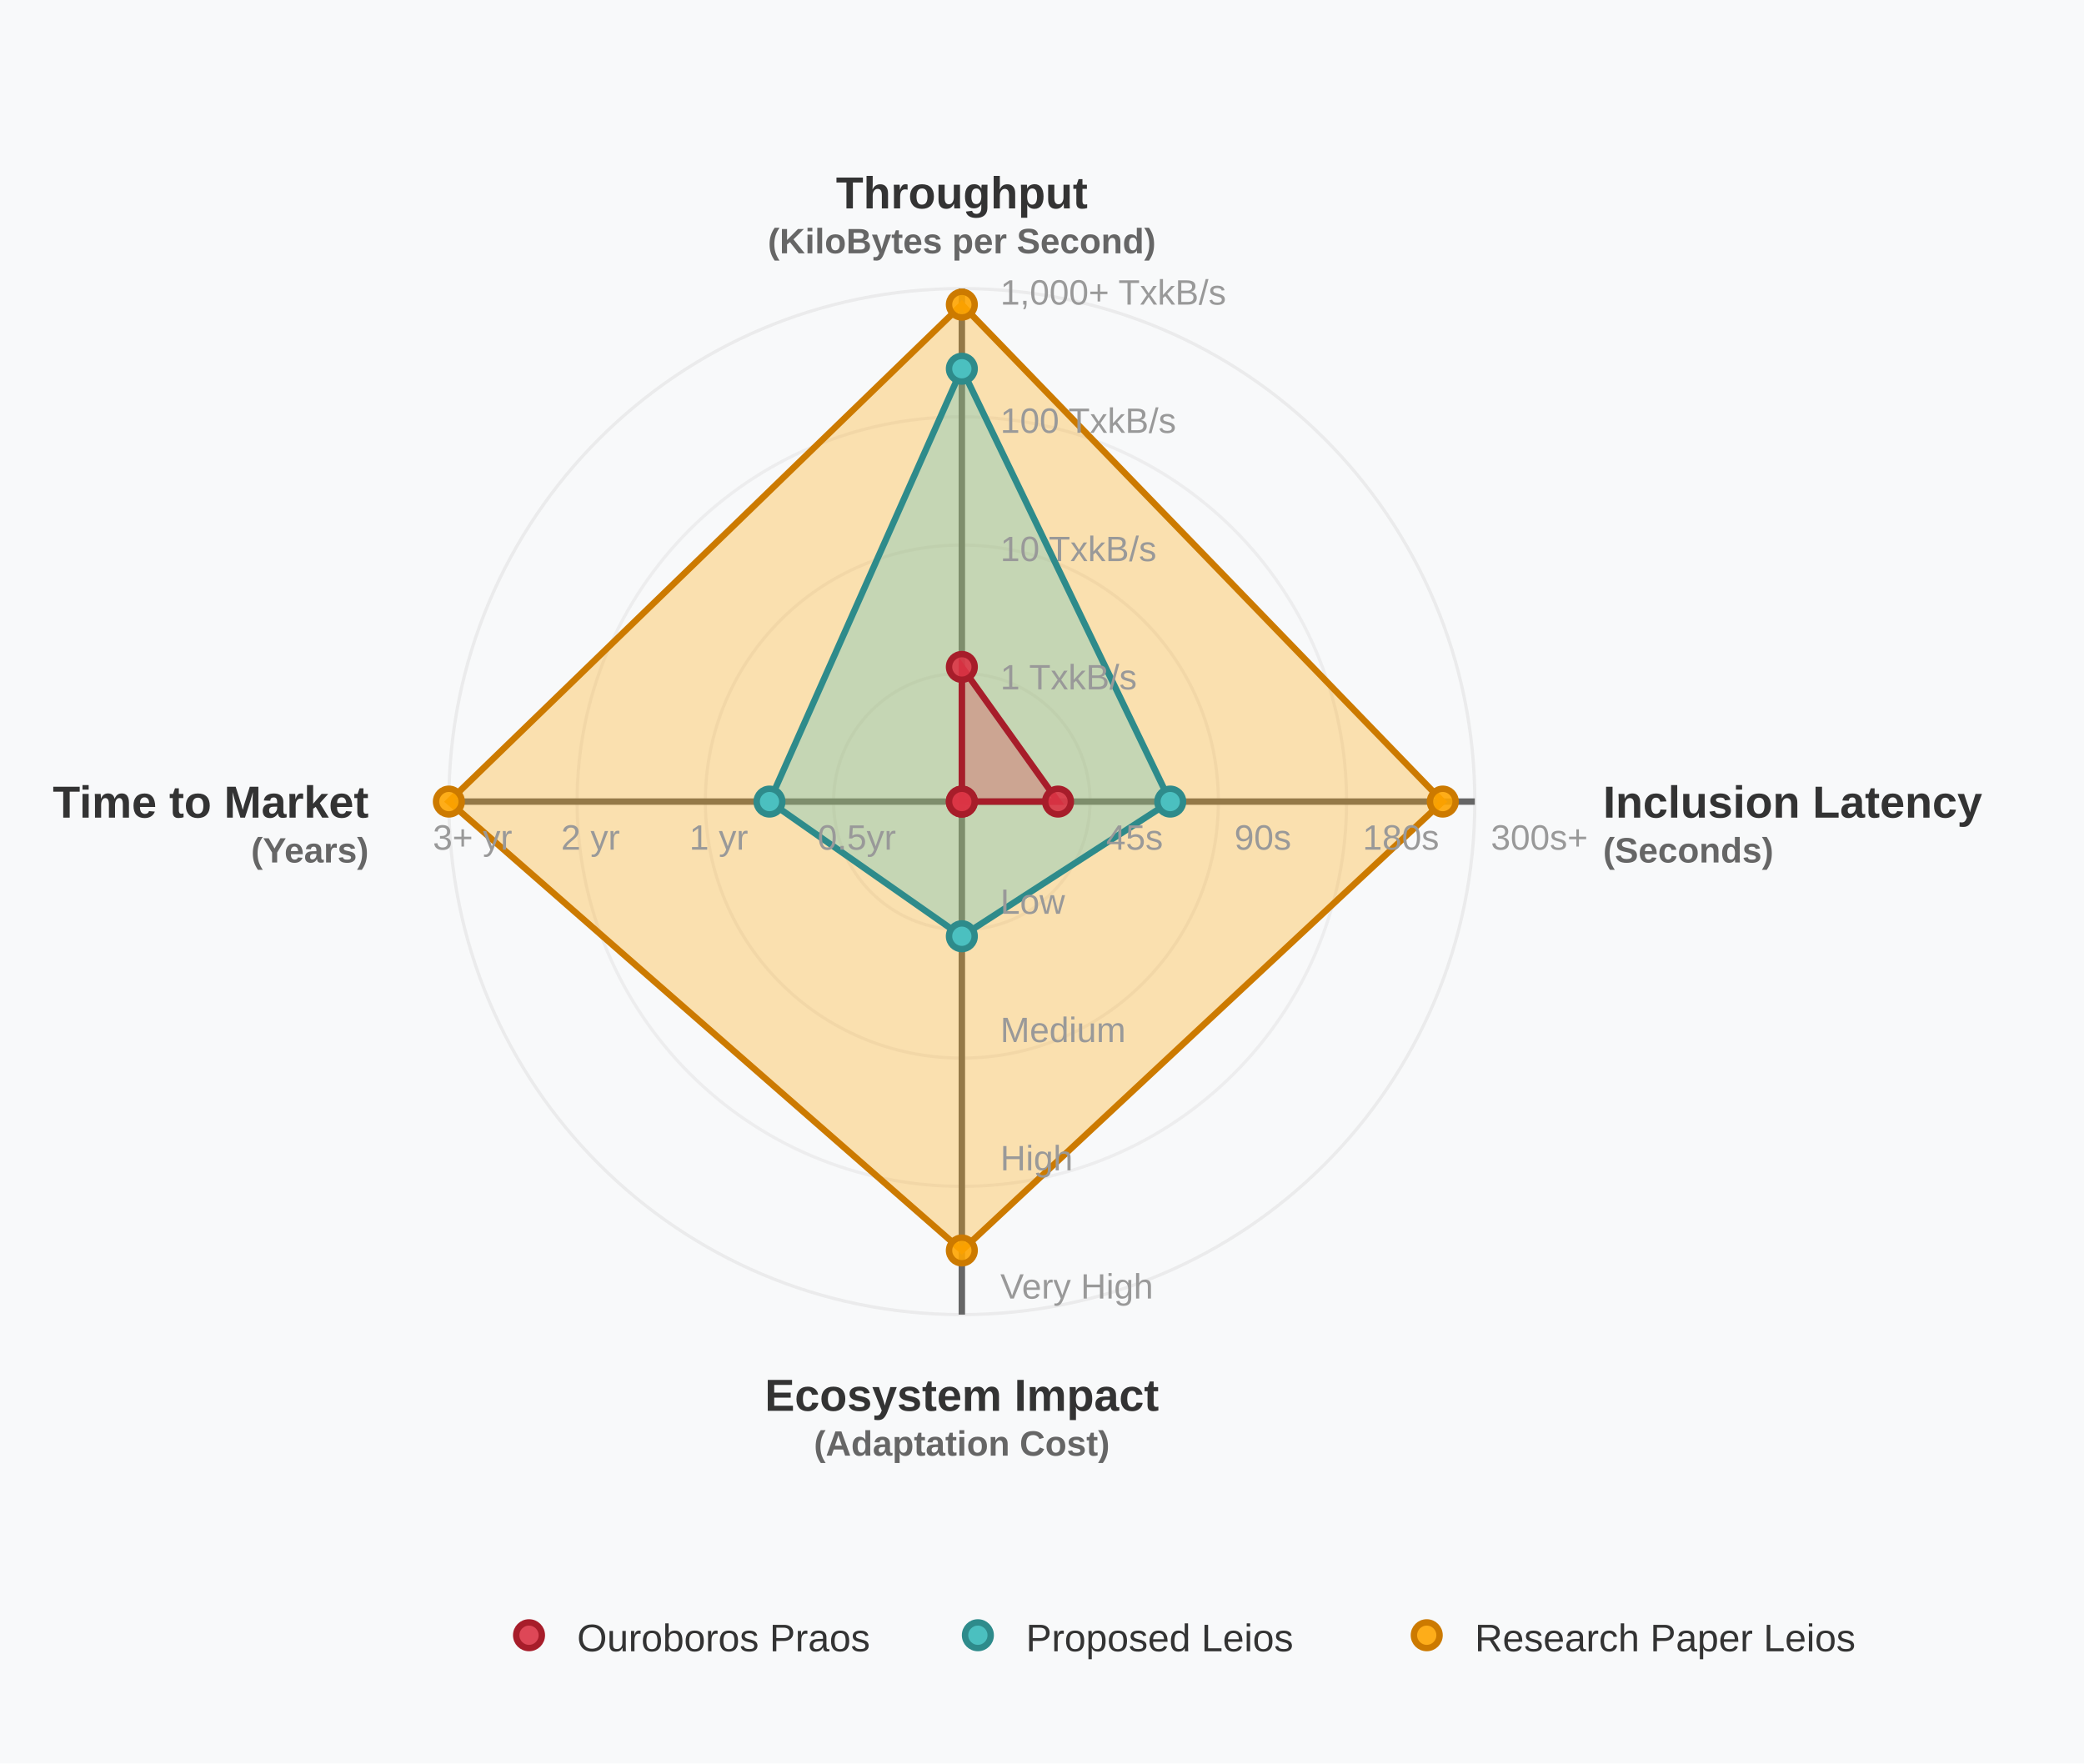
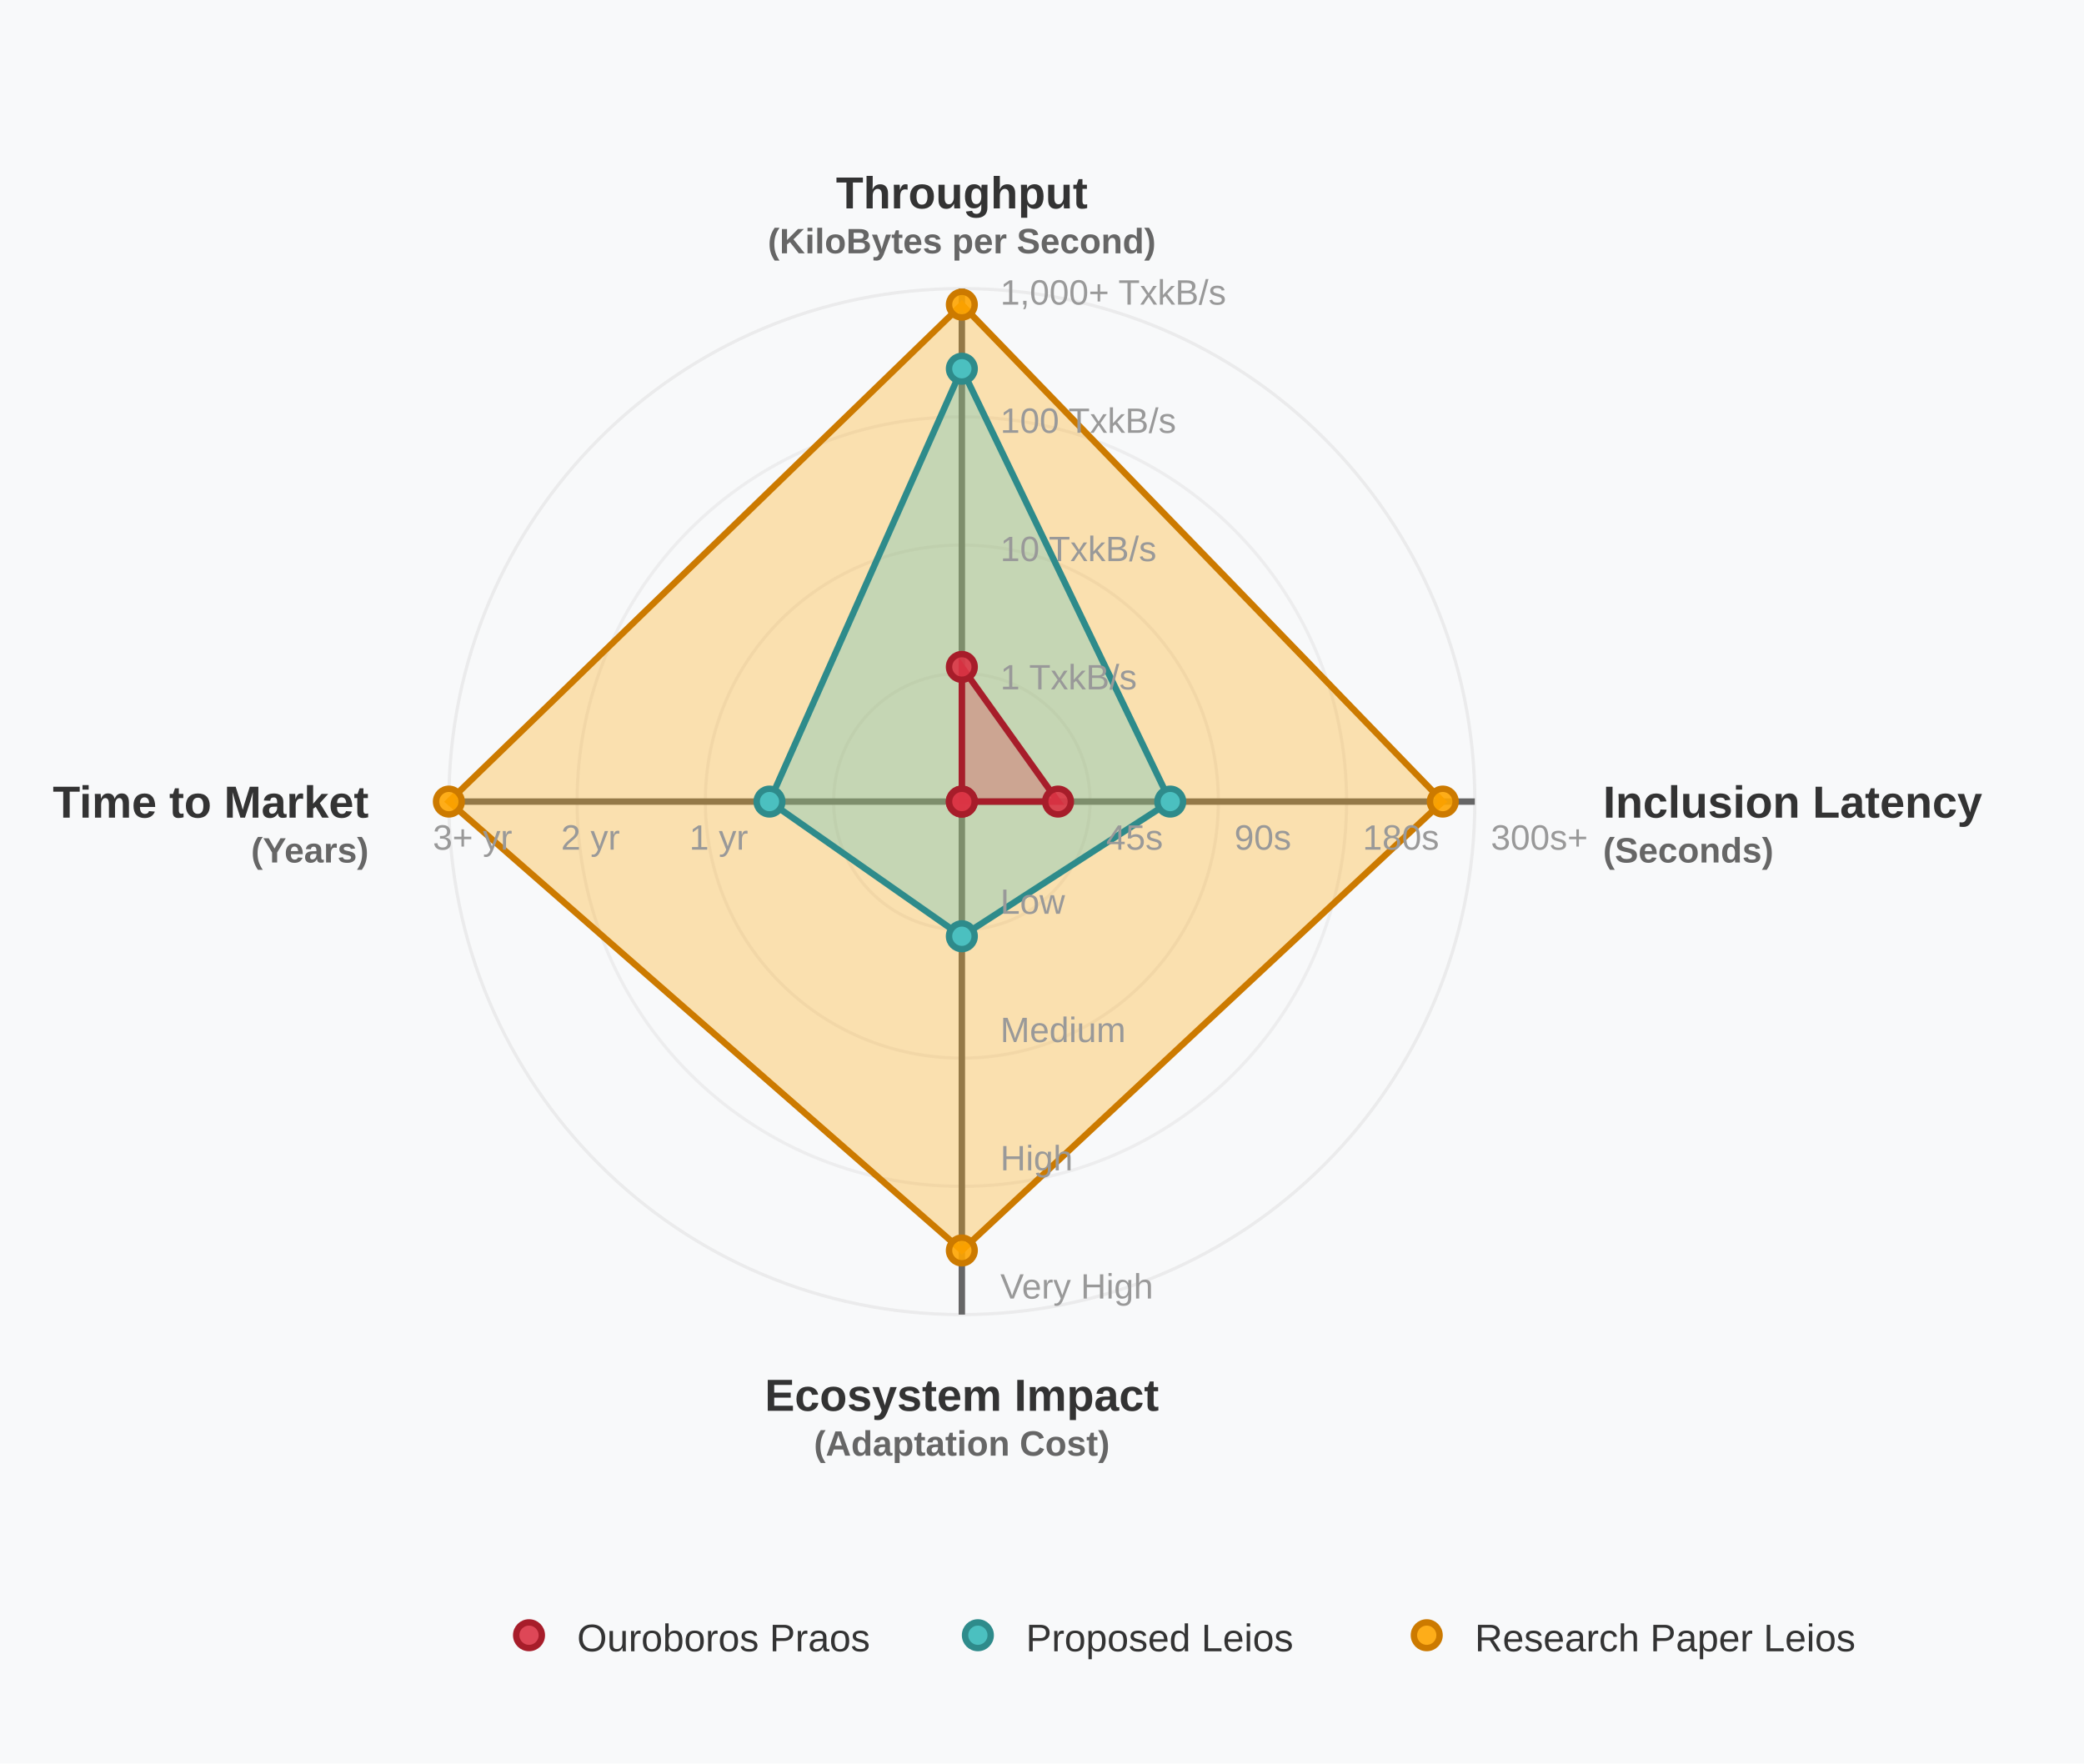
<svg xmlns="http://www.w3.org/2000/svg" width="650" height="550" viewBox="0 0 650 550">
  <rect width="650" height="550" fill="#f8f9fa" />
  <g transform="translate(300, 250)">
    <g stroke="#ddd" fill="none" stroke-width="1">
      <circle cx="0" cy="0" r="160" opacity="0.5" />
      <circle cx="0" cy="0" r="120" opacity="0.4" />
      <circle cx="0" cy="0" r="80" opacity="0.4" />
      <circle cx="0" cy="0" r="40" opacity="0.4" />
    </g>
    <g stroke="#666" stroke-width="2">
      <line x1="0" y1="0" x2="0" y2="-160" />
      <line x1="0" y1="0" x2="160" y2="0" />
      <line x1="0" y1="0" x2="0" y2="160" />
      <line x1="0" y1="0" x2="-160" y2="0" />
    </g>
    <polygon points="0,-155 150,0 0,140 -160,0" fill="rgba(255, 165, 0, 0.3)" stroke="#cc7a00" stroke-width="2" />
    <polygon points="0,-135 65,0 0,42 -60,0" fill="rgba(75, 192, 192, 0.3)" stroke="#2e8b8b" stroke-width="2" />
    <polygon points="0,-42 30,0 0,0 0,0" fill="rgba(220, 53, 69, 0.3)" stroke="#a71d2a" stroke-width="2" />
    <g fill="rgba(255, 165, 0, 0.9)" stroke="#cc7a00" stroke-width="2">
      <circle cx="0" cy="-155" r="4" />
      <circle cx="150" cy="0" r="4" />
      <circle cx="0" cy="140" r="4" />
      <circle cx="-160" cy="0" r="4" />
    </g>
    <g fill="#4bc0c0" stroke="#2e8b8b" stroke-width="2">
      <circle cx="0" cy="-135" r="4" />
      <circle cx="65" cy="0" r="4" />
      <circle cx="0" cy="42" r="4" />
      <circle cx="-60" cy="0" r="4" />
    </g>
    <g fill="rgba(220, 53, 69, 0.9)" stroke="#a71d2a" stroke-width="2">
      <circle cx="0" cy="-42" r="4" />
      <circle cx="30" cy="0" r="4" />
      <circle cx="0" cy="0" r="4" />
      <circle cx="0" cy="0" r="4" />
    </g>
    <text x="0" y="-185" text-anchor="middle" font-family="Arial" font-size="14" font-weight="bold" fill="#333">Throughput</text>
    <text x="0" y="-171" text-anchor="middle" font-family="Arial" font-size="11" fill="#666" font-weight="bold">(KiloBytes per Second)</text>
    <text x="200" y="5" text-anchor="start" font-family="Arial" font-size="14" font-weight="bold" fill="#333">Inclusion Latency</text>
    <text x="200" y="19" text-anchor="start" font-family="Arial" font-size="11" font-weight="bold" fill="#666">(Seconds)</text>
    <text x="0" y="190" text-anchor="middle" font-family="Arial" font-size="14" font-weight="bold" fill="#333">Ecosystem Impact</text>
    <text x="0" y="204" text-anchor="middle" font-family="Arial" font-size="11" font-weight="bold" fill="#666">(Adaptation Cost)</text>
    <text x="-185" y="5" text-anchor="end" font-family="Arial" font-size="14" font-weight="bold" fill="#333">Time to Market</text>
    <text x="-185" y="19" text-anchor="end" font-family="Arial" font-size="11" font-weight="bold" fill="#666">(Years)</text>
    <text x="12" y="-155" font-family="Arial" font-size="11" fill="#999">1,000+ TxkB/s</text>
    <text x="12" y="-115" font-family="Arial" font-size="11" fill="#999">100 TxkB/s</text>
    <text x="12" y="-75" font-family="Arial" font-size="11" fill="#999">10 TxkB/s</text>
    <text x="12" y="-35" font-family="Arial" font-size="11" fill="#999">1 TxkB/s</text>
    <text x="165" y="15" font-family="Arial" font-size="11" fill="#999">300s+</text>
    <text x="125" y="15" font-family="Arial" font-size="11" fill="#999">180s</text>
    <text x="85" y="15" font-family="Arial" font-size="11" fill="#999">90s</text>
    <text x="45" y="15" font-family="Arial" font-size="11" fill="#999">45s</text>
    <text x="12" y="155" font-family="Arial" font-size="11" fill="#999">Very High</text>
    <text x="12" y="115" font-family="Arial" font-size="11" fill="#999">High</text>
    <text x="12" y="75" font-family="Arial" font-size="11" fill="#999">Medium</text>
    <text x="12" y="35" font-family="Arial" font-size="11" fill="#999">Low</text>
    <text x="-165" y="15" font-family="Arial" font-size="11" fill="#999">3+ yr</text>
    <text x="-125" y="15" font-family="Arial" font-size="11" fill="#999">2 yr</text>
    <text x="-85" y="15" font-family="Arial" font-size="11" fill="#999">1 yr</text>
-     <text x="-45" y="15" font-family="Arial" font-size="11" fill="#999">0.5yr</text>
  </g>
  <g transform="translate(325, 510)">
    <circle cx="-160" cy="0" r="4" fill="rgba(220, 53, 69, 0.9)" stroke="#a71d2a" stroke-width="2" />
    <text x="-145" y="5" text-anchor="start" font-family="Arial" font-size="12" fill="#333">Ouroboros Praos</text>
    <circle cx="-20" cy="0" r="4" fill="#4bc0c0" stroke="#2e8b8b" stroke-width="2" />
    <text x="-5" y="5" text-anchor="start" font-family="Arial" font-size="12" fill="#333">Proposed Leios</text>
    <circle cx="120" cy="0" r="4" fill="rgba(255, 165, 0, 0.9)" stroke="#cc7a00" stroke-width="2" />
    <text x="135" y="5" text-anchor="start" font-family="Arial" font-size="12" fill="#333">Research Paper Leios</text>
  </g>
</svg>
